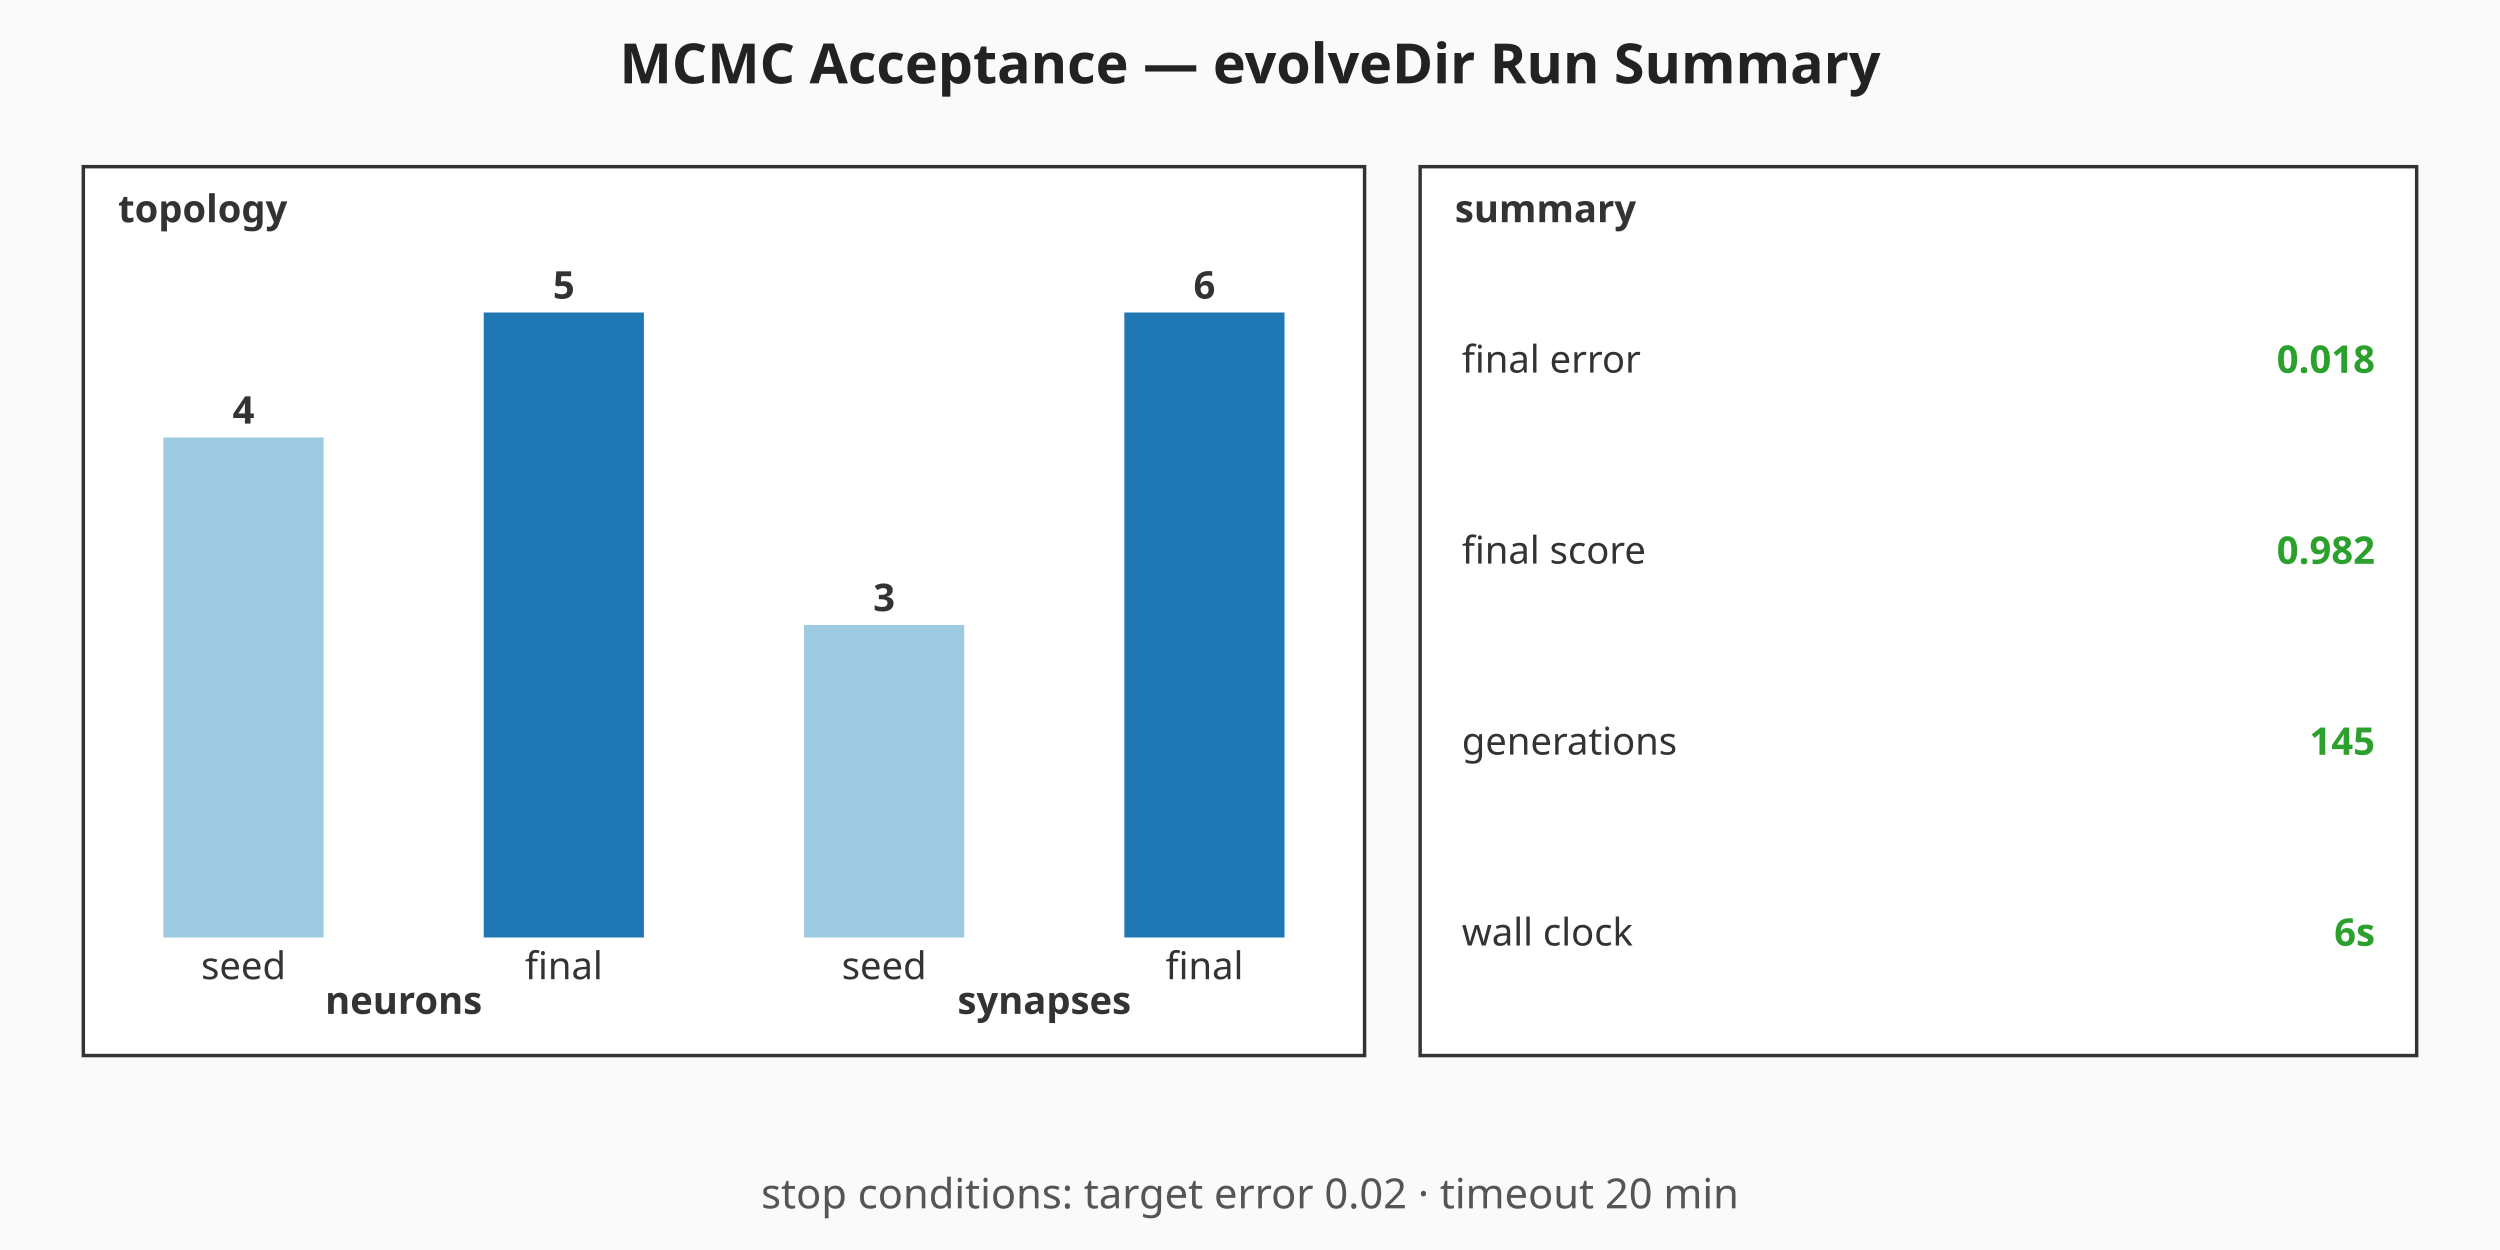
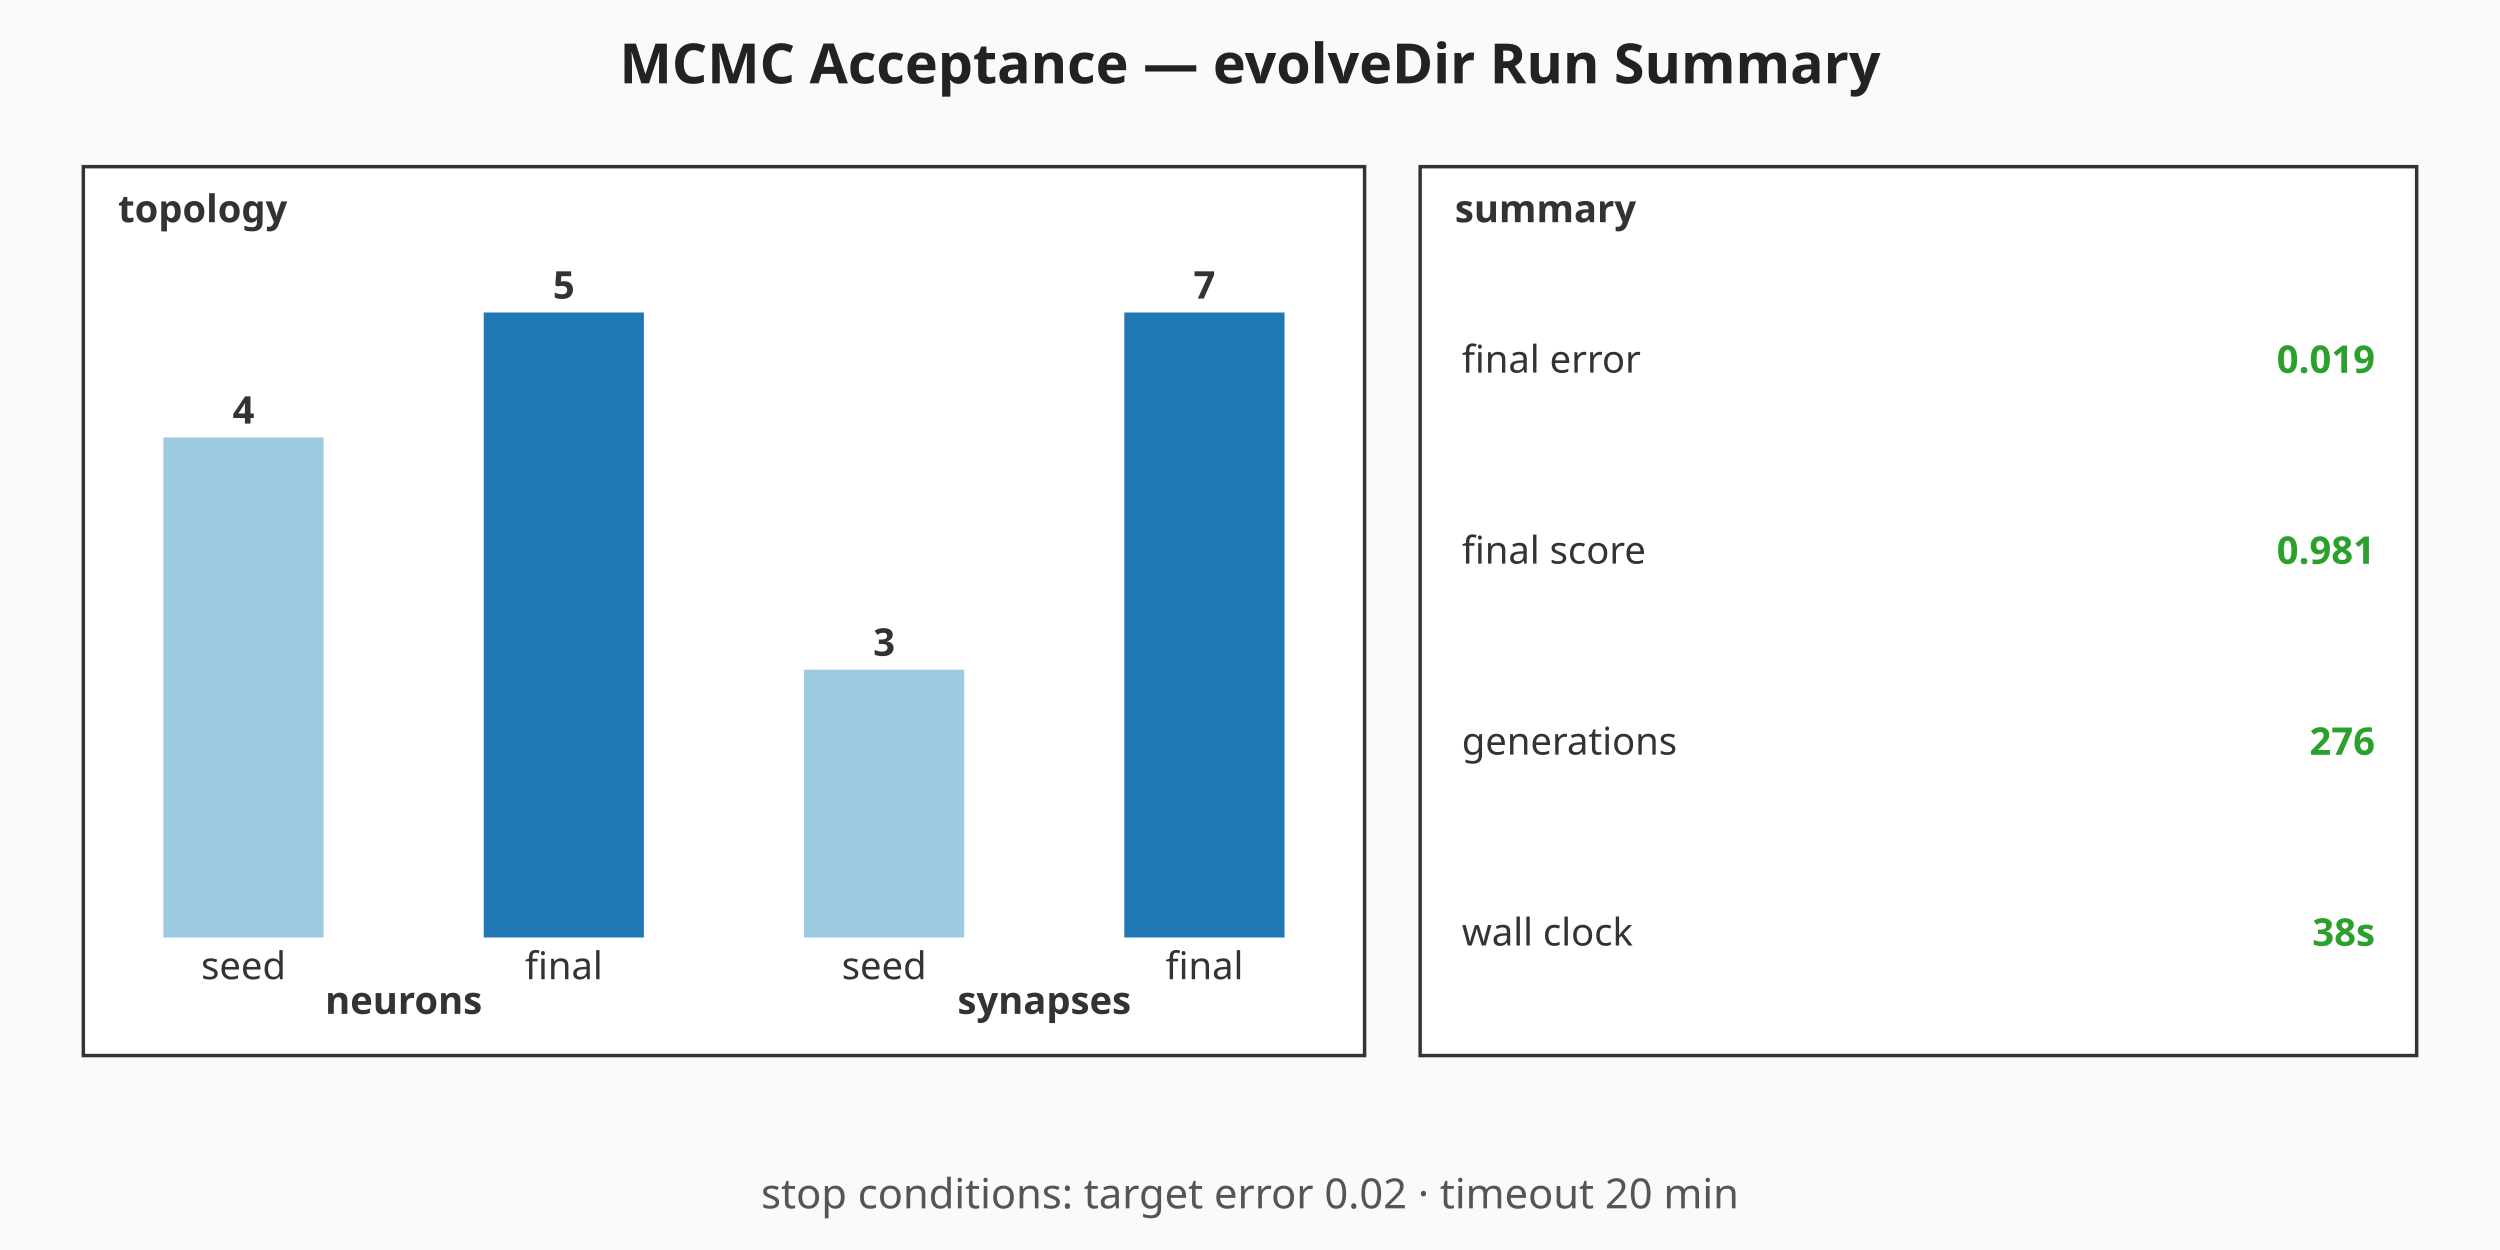
<svg xmlns="http://www.w3.org/2000/svg" viewBox="0 0 720 360" width="720" height="360" role="img" aria-label="MCMC Acceptance — evolveDir Run Summary summary chart">
  <rect width="720" height="360" fill="#fafafa" />
  <text x="360" y="24" text-anchor="middle" font-family="sans-serif" font-size="16" font-weight="bold" fill="#222">MCMC Acceptance — evolveDir Run Summary</text>
  <g class="topology" font-family="sans-serif" font-size="11" fill="#333">
    <rect x="24" y="48" width="369" height="256" fill="#ffffff" stroke="#333" stroke-width="1" />
    <text x="34" y="64" font-weight="bold">topology</text>
    <rect class="topo-bar topo-bar-seed-neurons" x="47.06" y="126" width="46.13" height="144" fill="#9ecae1" />
    <text x="70.13" y="122" text-anchor="middle" font-weight="bold">4</text>
    <text x="70.13" y="282" text-anchor="middle">seed</text>
    <rect class="topo-bar topo-bar-final-neurons" x="139.31" y="90" width="46.13" height="180" fill="#1f77b4" />
    <text x="162.38" y="86" text-anchor="middle" font-weight="bold">5</text>
    <text x="162.38" y="282" text-anchor="middle">final</text>
    <text x="116.25" y="292" text-anchor="middle" font-weight="bold">neurons</text>
-     <rect class="topo-bar topo-bar-seed-synapses" x="231.56" y="180" width="46.13" height="90" fill="#9ecae1" />
-     <text x="254.63" y="176" text-anchor="middle" font-weight="bold">3</text>
+     <rect class="topo-bar topo-bar-seed-synapses" x="231.56" y="192.86" width="46.13" height="77.14" fill="#9ecae1" />
+     <text x="254.63" y="188.86" text-anchor="middle" font-weight="bold">3</text>
    <text x="254.63" y="282" text-anchor="middle">seed</text>
    <rect class="topo-bar topo-bar-final-synapses" x="323.81" y="90" width="46.13" height="180" fill="#1f77b4" />
-     <text x="346.88" y="86" text-anchor="middle" font-weight="bold">6</text>
+     <text x="346.88" y="86" text-anchor="middle" font-weight="bold">7</text>
    <text x="346.88" y="282" text-anchor="middle">final</text>
    <text x="300.75" y="292" text-anchor="middle" font-weight="bold">synapses</text>
  </g>
  <g class="callouts" font-family="sans-serif" font-size="11" fill="#333">
    <rect x="409" y="48" width="287" height="256" fill="#ffffff" stroke="#333" stroke-width="1" />
    <text x="419" y="64" font-weight="bold">summary</text>
    <text class="callout-label" x="421" y="103.5" dominant-baseline="middle">final error</text>
-     <text class="callout-value" x="684" y="103.5" text-anchor="end" dominant-baseline="middle" font-weight="bold" fill="#2ca02c">0.018</text>
+     <text class="callout-value" x="684" y="103.5" text-anchor="end" dominant-baseline="middle" font-weight="bold" fill="#2ca02c">0.019</text>
    <text class="callout-label" x="421" y="158.5" dominant-baseline="middle">final score</text>
-     <text class="callout-value" x="684" y="158.5" text-anchor="end" dominant-baseline="middle" font-weight="bold" fill="#2ca02c">0.982</text>
+     <text class="callout-value" x="684" y="158.5" text-anchor="end" dominant-baseline="middle" font-weight="bold" fill="#2ca02c">0.981</text>
    <text class="callout-label" x="421" y="213.5" dominant-baseline="middle">generations</text>
-     <text class="callout-value" x="684" y="213.5" text-anchor="end" dominant-baseline="middle" font-weight="bold" fill="#2ca02c">145</text>
+     <text class="callout-value" x="684" y="213.5" text-anchor="end" dominant-baseline="middle" font-weight="bold" fill="#2ca02c">276</text>
    <text class="callout-label" x="421" y="268.5" dominant-baseline="middle">wall clock</text>
-     <text class="callout-value" x="684" y="268.5" text-anchor="end" dominant-baseline="middle" font-weight="bold" fill="#2ca02c">6s</text>
+     <text class="callout-value" x="684" y="268.5" text-anchor="end" dominant-baseline="middle" font-weight="bold" fill="#2ca02c">38s</text>
  </g>
  <g class="caption" font-family="sans-serif" font-size="12" fill="#555">
    <text x="360" y="348" text-anchor="middle">stop conditions: target error 0.02 · timeout 20 min</text>
  </g>
</svg>
